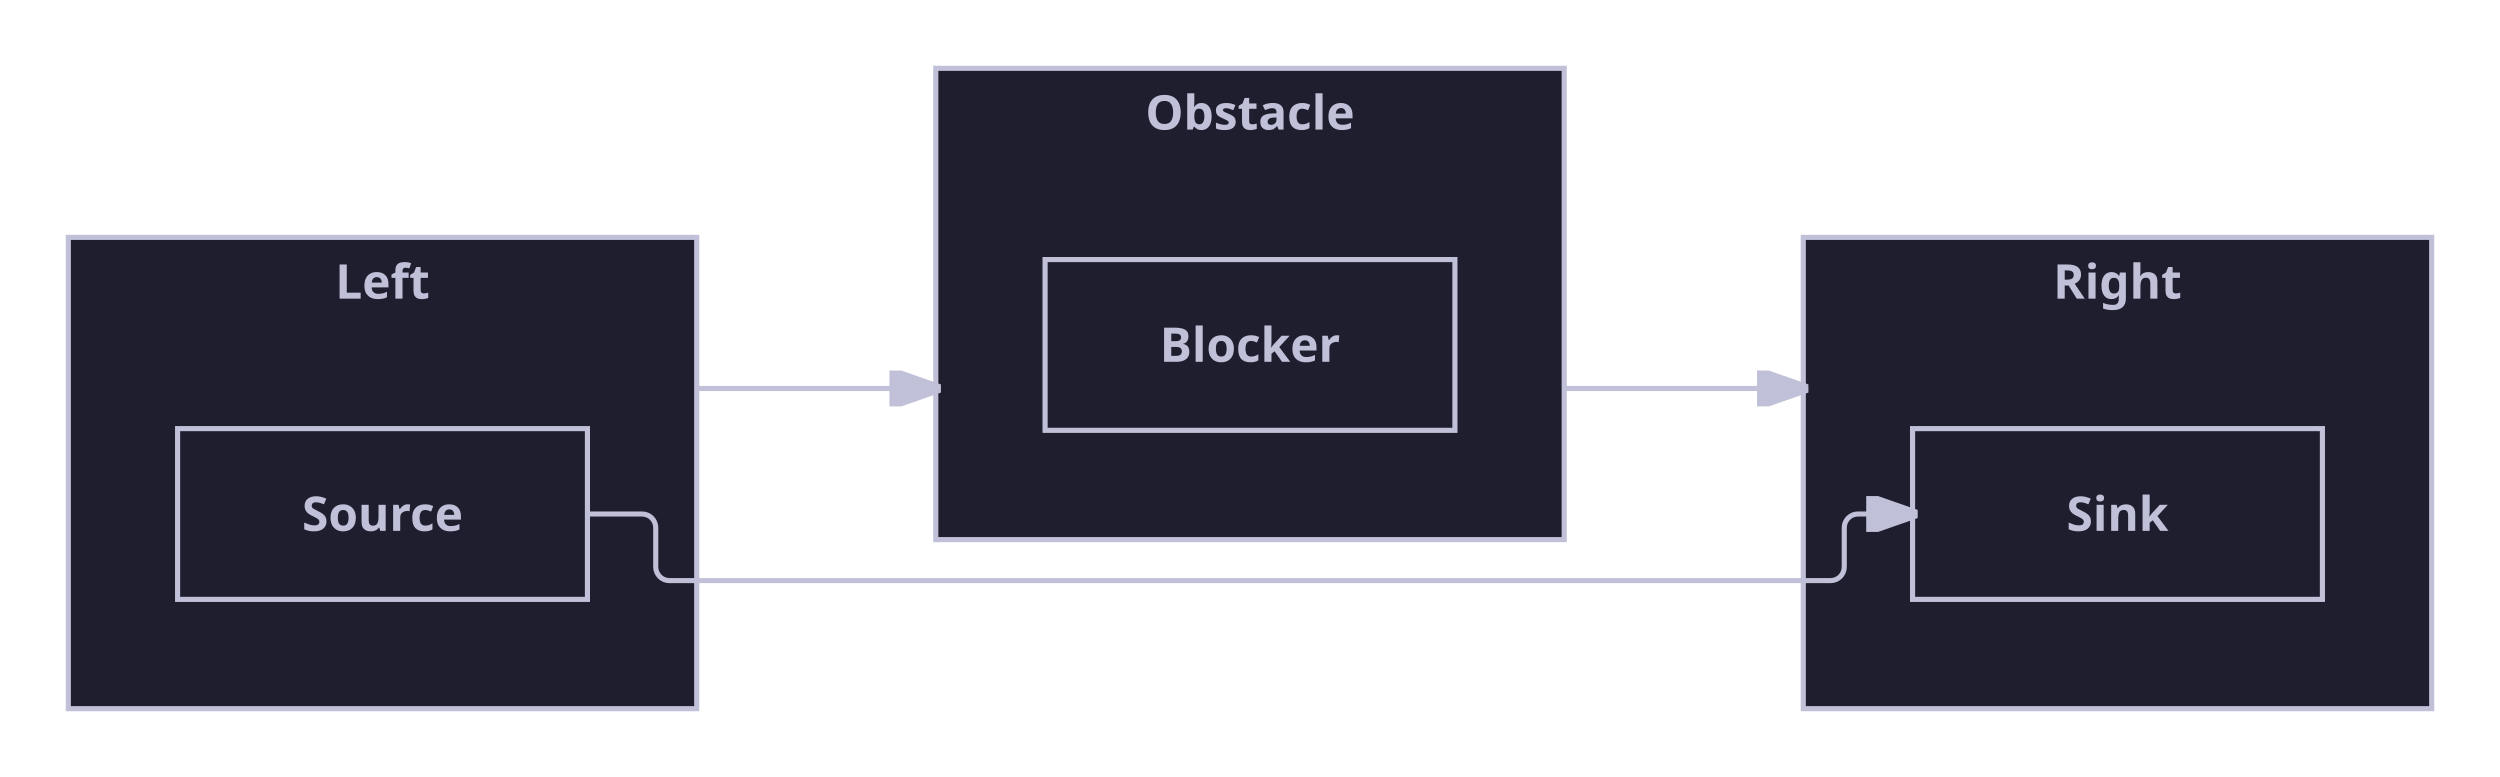
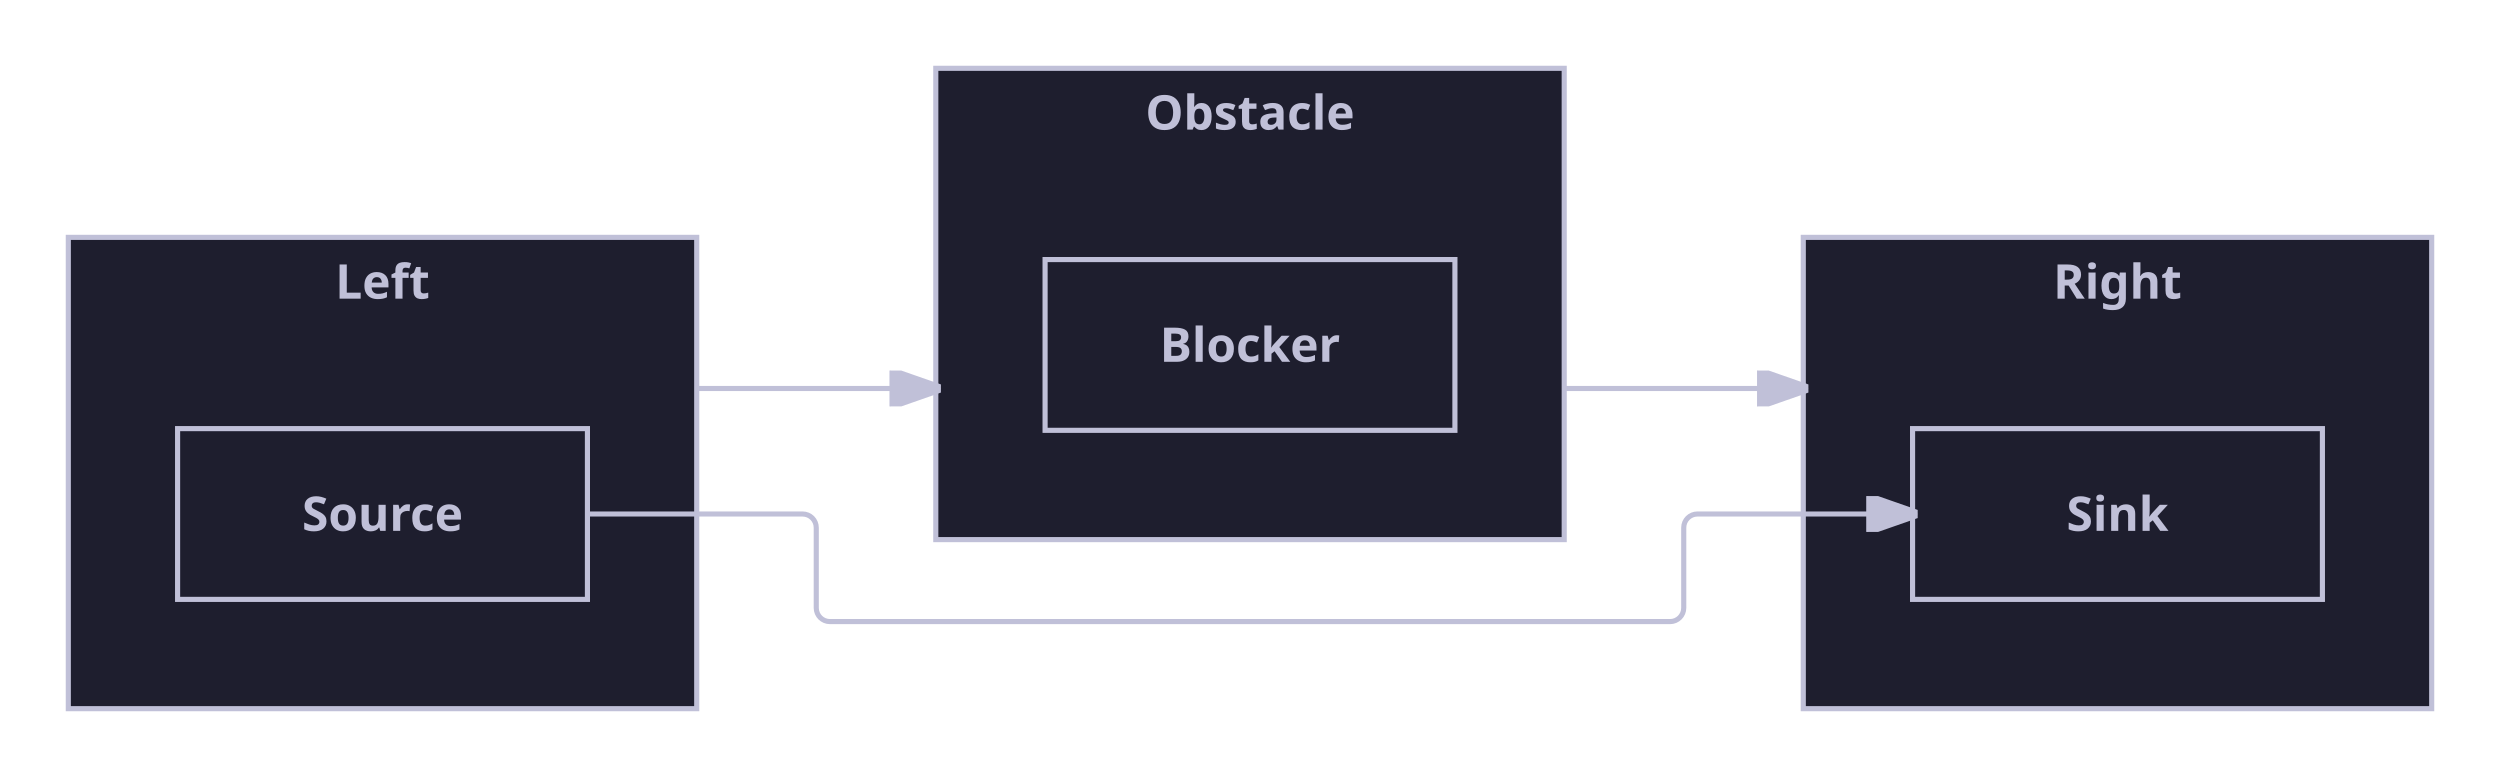
<svg xmlns="http://www.w3.org/2000/svg" width="732.00" height="227.50" viewBox="0 0 732.00 227.50">
  <defs>
    <marker id="line-end-open-chevron" markerWidth="10" markerHeight="7" refX="9" refY="3.5" orient="auto">
      <polyline points="0 0, 10 3.5, 0 7" fill="none" stroke="#C0C0D8" stroke-width="1.50" />
    </marker>
    <marker id="line-end-hollow-triangle" markerWidth="10" markerHeight="7" refX="9" refY="3.5" orient="auto">
      <polygon points="0 0, 10 3.5, 0 7" fill="#1E1E2E" stroke="#C0C0D8" stroke-width="1.50" />
    </marker>
    <marker id="line-end-filled-arrow" markerWidth="10" markerHeight="7" refX="9" refY="3.5" orient="auto">
      <polygon points="0 0, 10 3.5, 0 7" fill="#C0C0D8" stroke="#C0C0D8" stroke-width="1.50" />
    </marker>
    <marker id="line-end-hollow-triangle-crossbar" markerWidth="10" markerHeight="7" refX="9" refY="3.5" orient="auto">
      <polygon points="0 0, 10 3.5, 0 7" fill="#1E1E2E" stroke="#C0C0D8" stroke-width="1.50" />
      <line x1="7" y1="0" x2="7" y2="7" stroke="#C0C0D8" stroke-width="1.50" />
    </marker>
    <marker id="line-end-hollow-diamond" markerWidth="14" markerHeight="8" refX="13" refY="4" orient="auto">
      <polygon points="1 4, 7 0, 13 4, 7 8" fill="#1E1E2E" stroke="#C0C0D8" stroke-width="1.50" />
    </marker>
    <marker id="line-end-filled-diamond" markerWidth="14" markerHeight="8" refX="13" refY="4" orient="auto">
      <polygon points="1 4, 7 0, 13 4, 7 8" fill="#C0C0D8" stroke="#C0C0D8" stroke-width="1.50" />
    </marker>
    <marker id="line-end-circle" markerWidth="10" markerHeight="10" refX="9" refY="5" orient="auto">
      <circle cx="5" cy="5" r="4" fill="#1E1E2E" stroke="#C0C0D8" stroke-width="1.50" />
    </marker>
    <marker id="line-end-bar" markerWidth="4" markerHeight="12" refX="2" refY="6" orient="auto">
      <line x1="2" y1="0" x2="2" y2="12" stroke="#C0C0D8" stroke-width="1.50" />
    </marker>
    <filter id="label-bg" x="-0.05" y="-0.05" width="1.1" height="1.1">
      <feFlood flood-color="#1E1E2E" />
      <feComposite in="SourceGraphic" operator="over" />
    </filter>
  </defs>
  <rect x="20.00" y="69.50" width="184.00" height="138.00" fill="#1E1E2E" stroke="#C0C0D8" stroke-width="1.50" />
  <text x="112.00" y="82.50" font-family="Noto Sans, sans-serif" font-size="14.00" font-weight="bold" fill="#C0C0D8" text-anchor="middle" dominant-baseline="middle">Left</text>
  <rect x="52.00" y="125.50" width="120.00" height="50.00" fill="#1E1E2E" stroke="#C0C0D8" stroke-width="1.50" />
  <text x="112.00" y="150.50" font-family="Noto Sans, sans-serif" font-size="14.00" font-weight="bold" fill="#C0C0D8" text-anchor="middle" dominant-baseline="middle">Source</text>
  <rect x="274.00" y="20.00" width="184.00" height="138.00" fill="#1E1E2E" stroke="#C0C0D8" stroke-width="1.50" />
  <text x="366.00" y="33.00" font-family="Noto Sans, sans-serif" font-size="14.00" font-weight="bold" fill="#C0C0D8" text-anchor="middle" dominant-baseline="middle">Obstacle</text>
  <rect x="306.00" y="76.00" width="120.00" height="50.00" fill="#1E1E2E" stroke="#C0C0D8" stroke-width="1.50" />
  <text x="366.00" y="101.00" font-family="Noto Sans, sans-serif" font-size="14.00" font-weight="bold" fill="#C0C0D8" text-anchor="middle" dominant-baseline="middle">Blocker</text>
  <rect x="528.00" y="69.50" width="184.00" height="138.00" fill="#1E1E2E" stroke="#C0C0D8" stroke-width="1.50" />
  <text x="620.00" y="82.50" font-family="Noto Sans, sans-serif" font-size="14.00" font-weight="bold" fill="#C0C0D8" text-anchor="middle" dominant-baseline="middle">Right</text>
  <rect x="560.00" y="125.50" width="120.00" height="50.00" fill="#1E1E2E" stroke="#C0C0D8" stroke-width="1.50" />
  <text x="620.00" y="150.50" font-family="Noto Sans, sans-serif" font-size="14.00" font-weight="bold" fill="#C0C0D8" text-anchor="middle" dominant-baseline="middle">Sink</text>
-   <path d="M 172.00 150.50 L 188.00 150.50 A 4.00 4.00 0 0 1 192.00 154.50 L 192.00 166.00 A 4.00 4.00 0 0 0 196.00 170.00 L 536.00 170.00 A 4.00 4.00 0 0 0 540.00 166.00 L 540.00 154.50 A 4.00 4.00 0 0 1 544.00 150.50 L 560.00 150.50" fill="none" stroke="#C0C0D8" stroke-width="1.50" marker-end="url(#line-end-filled-arrow)" />
+   <path d="M 172.00 150.50 L 235.00 150.50 A 4.00 4.00 0 0 1 239.00 154.50 L 239.00 178.00 A 4.00 4.00 0 0 0 243.00 182.00 L 489.00 182.00 A 4.00 4.00 0 0 0 493.00 178.00 L 493.00 154.50 A 4.00 4.00 0 0 1 497.00 150.50 L 560.00 150.50" fill="none" stroke="#C0C0D8" stroke-width="1.50" marker-end="url(#line-end-filled-arrow)" />
  <path d="M 204.00 113.75 L 274.00 113.75" fill="none" stroke="#C0C0D8" stroke-width="1.50" marker-end="url(#line-end-filled-arrow)" />
  <path d="M 458.00 113.75 L 528.00 113.75" fill="none" stroke="#C0C0D8" stroke-width="1.50" marker-end="url(#line-end-filled-arrow)" />
</svg>
